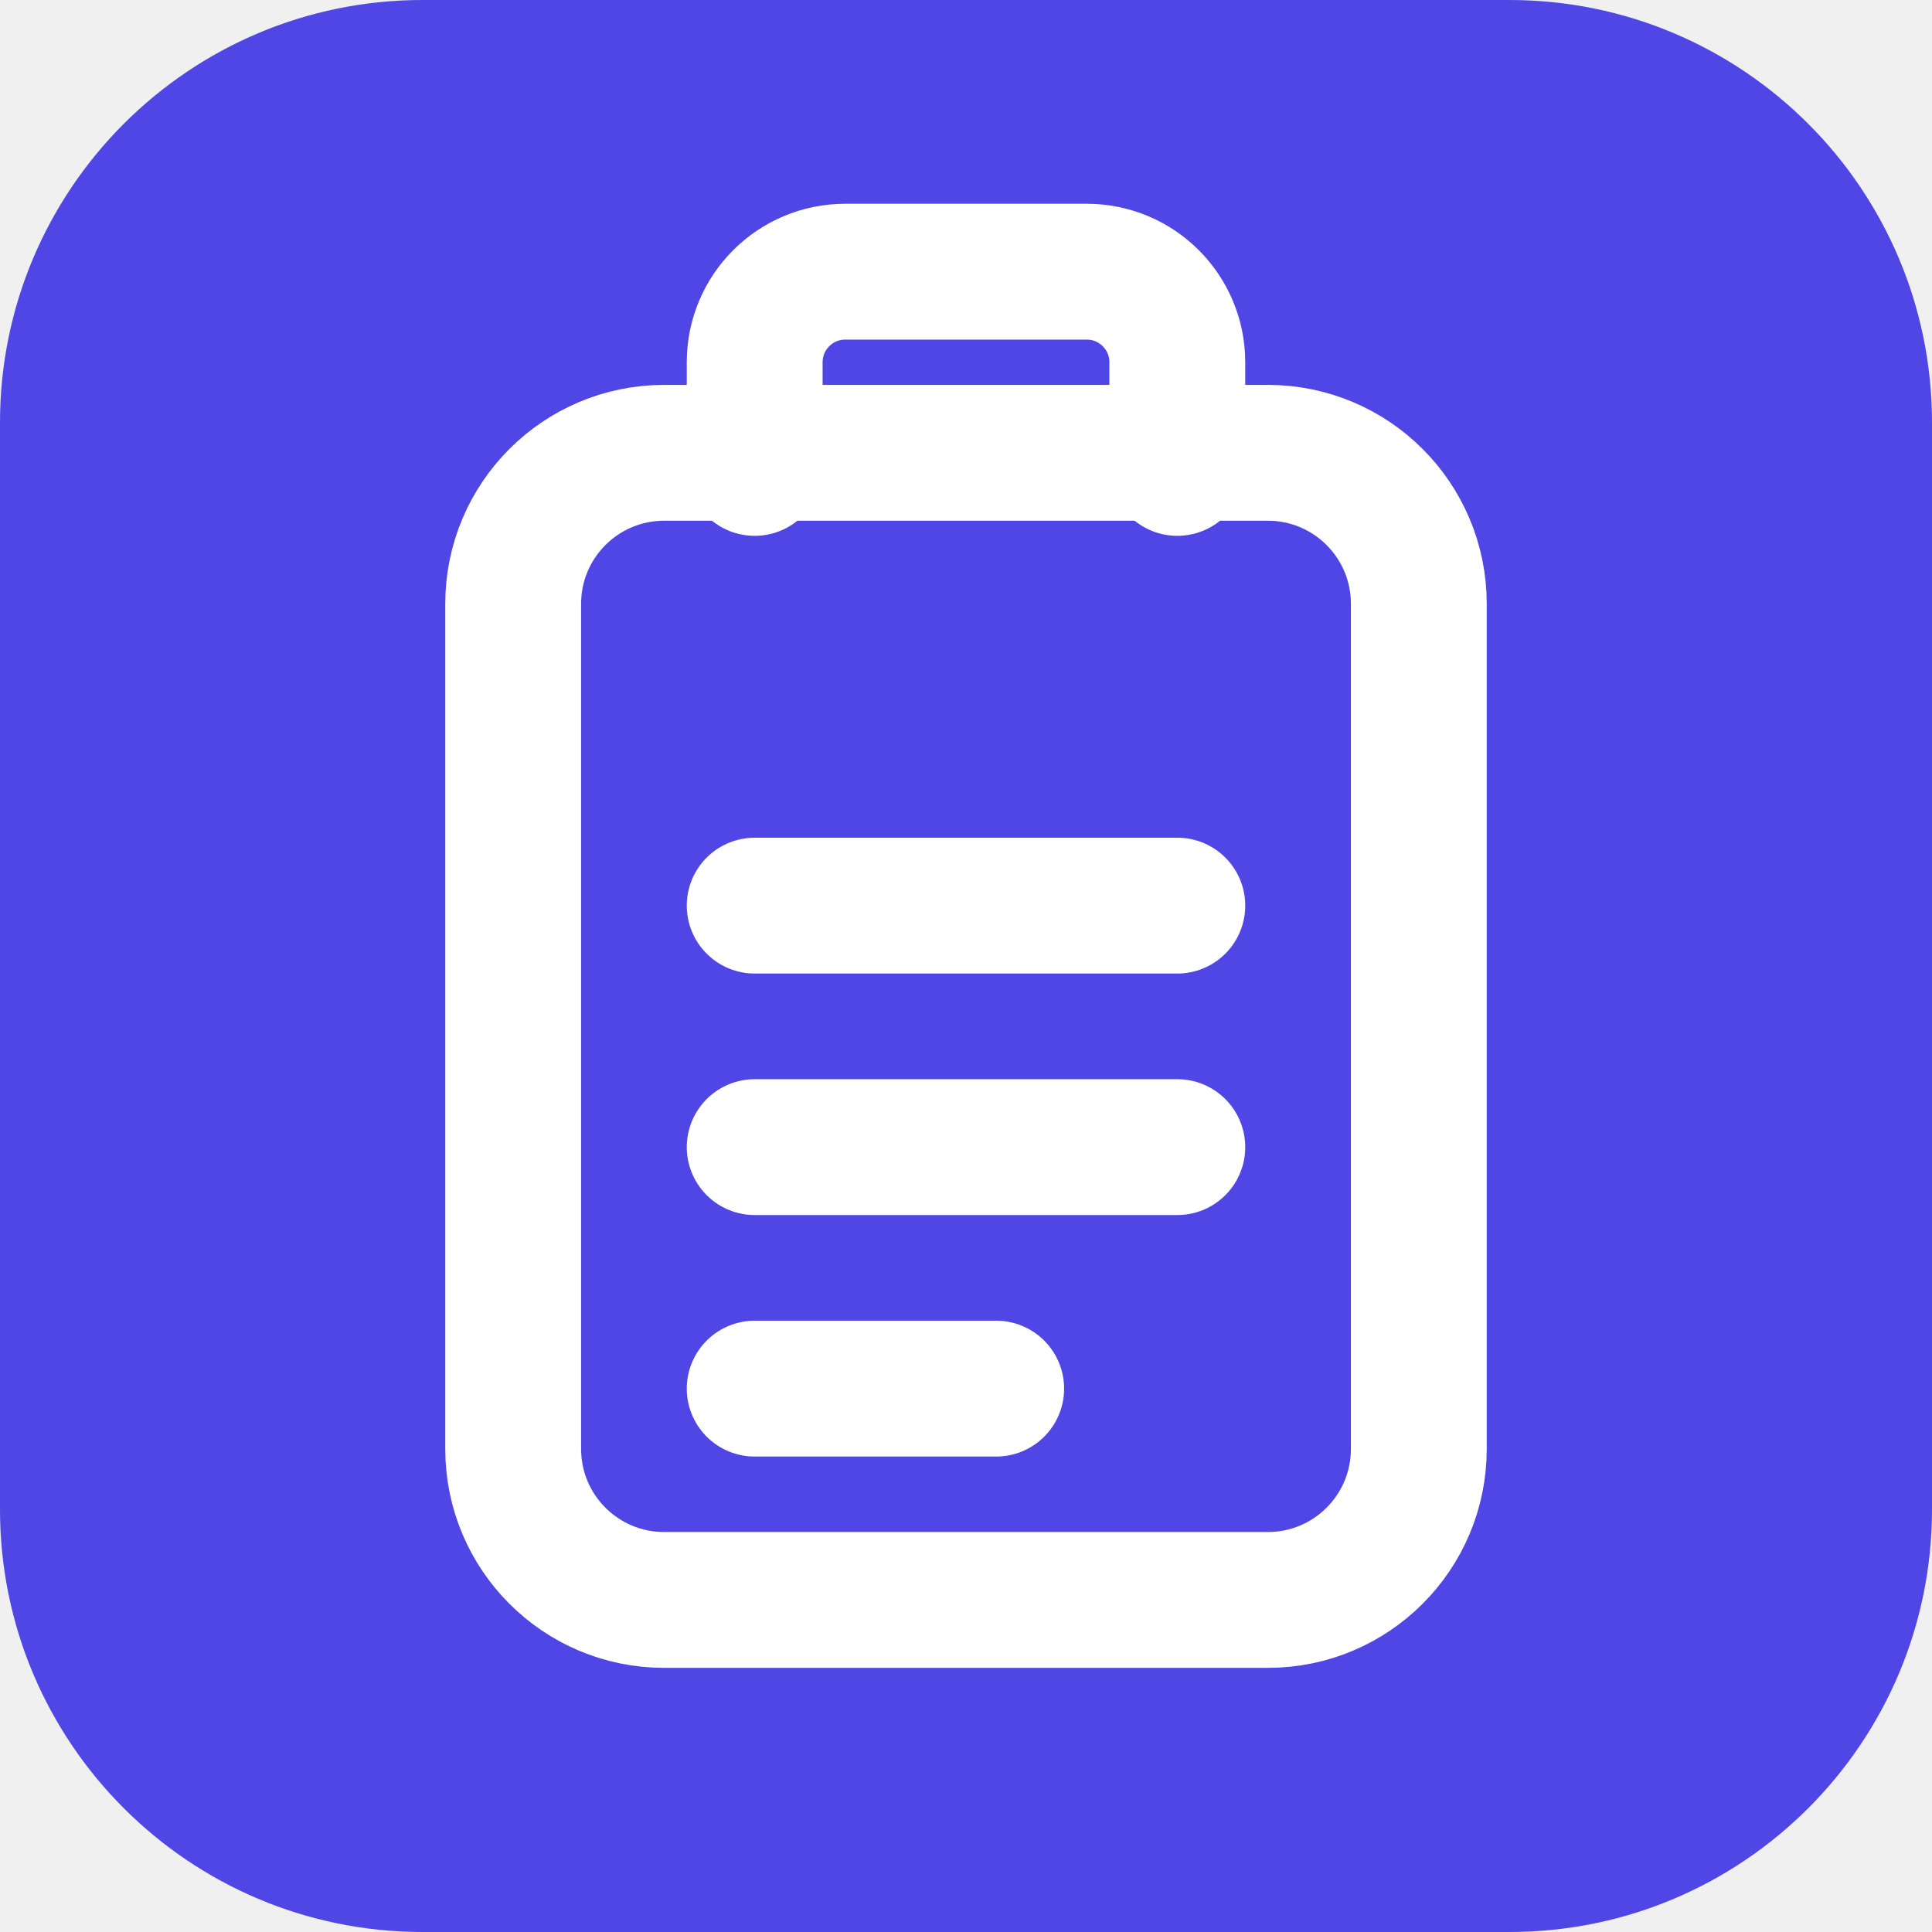
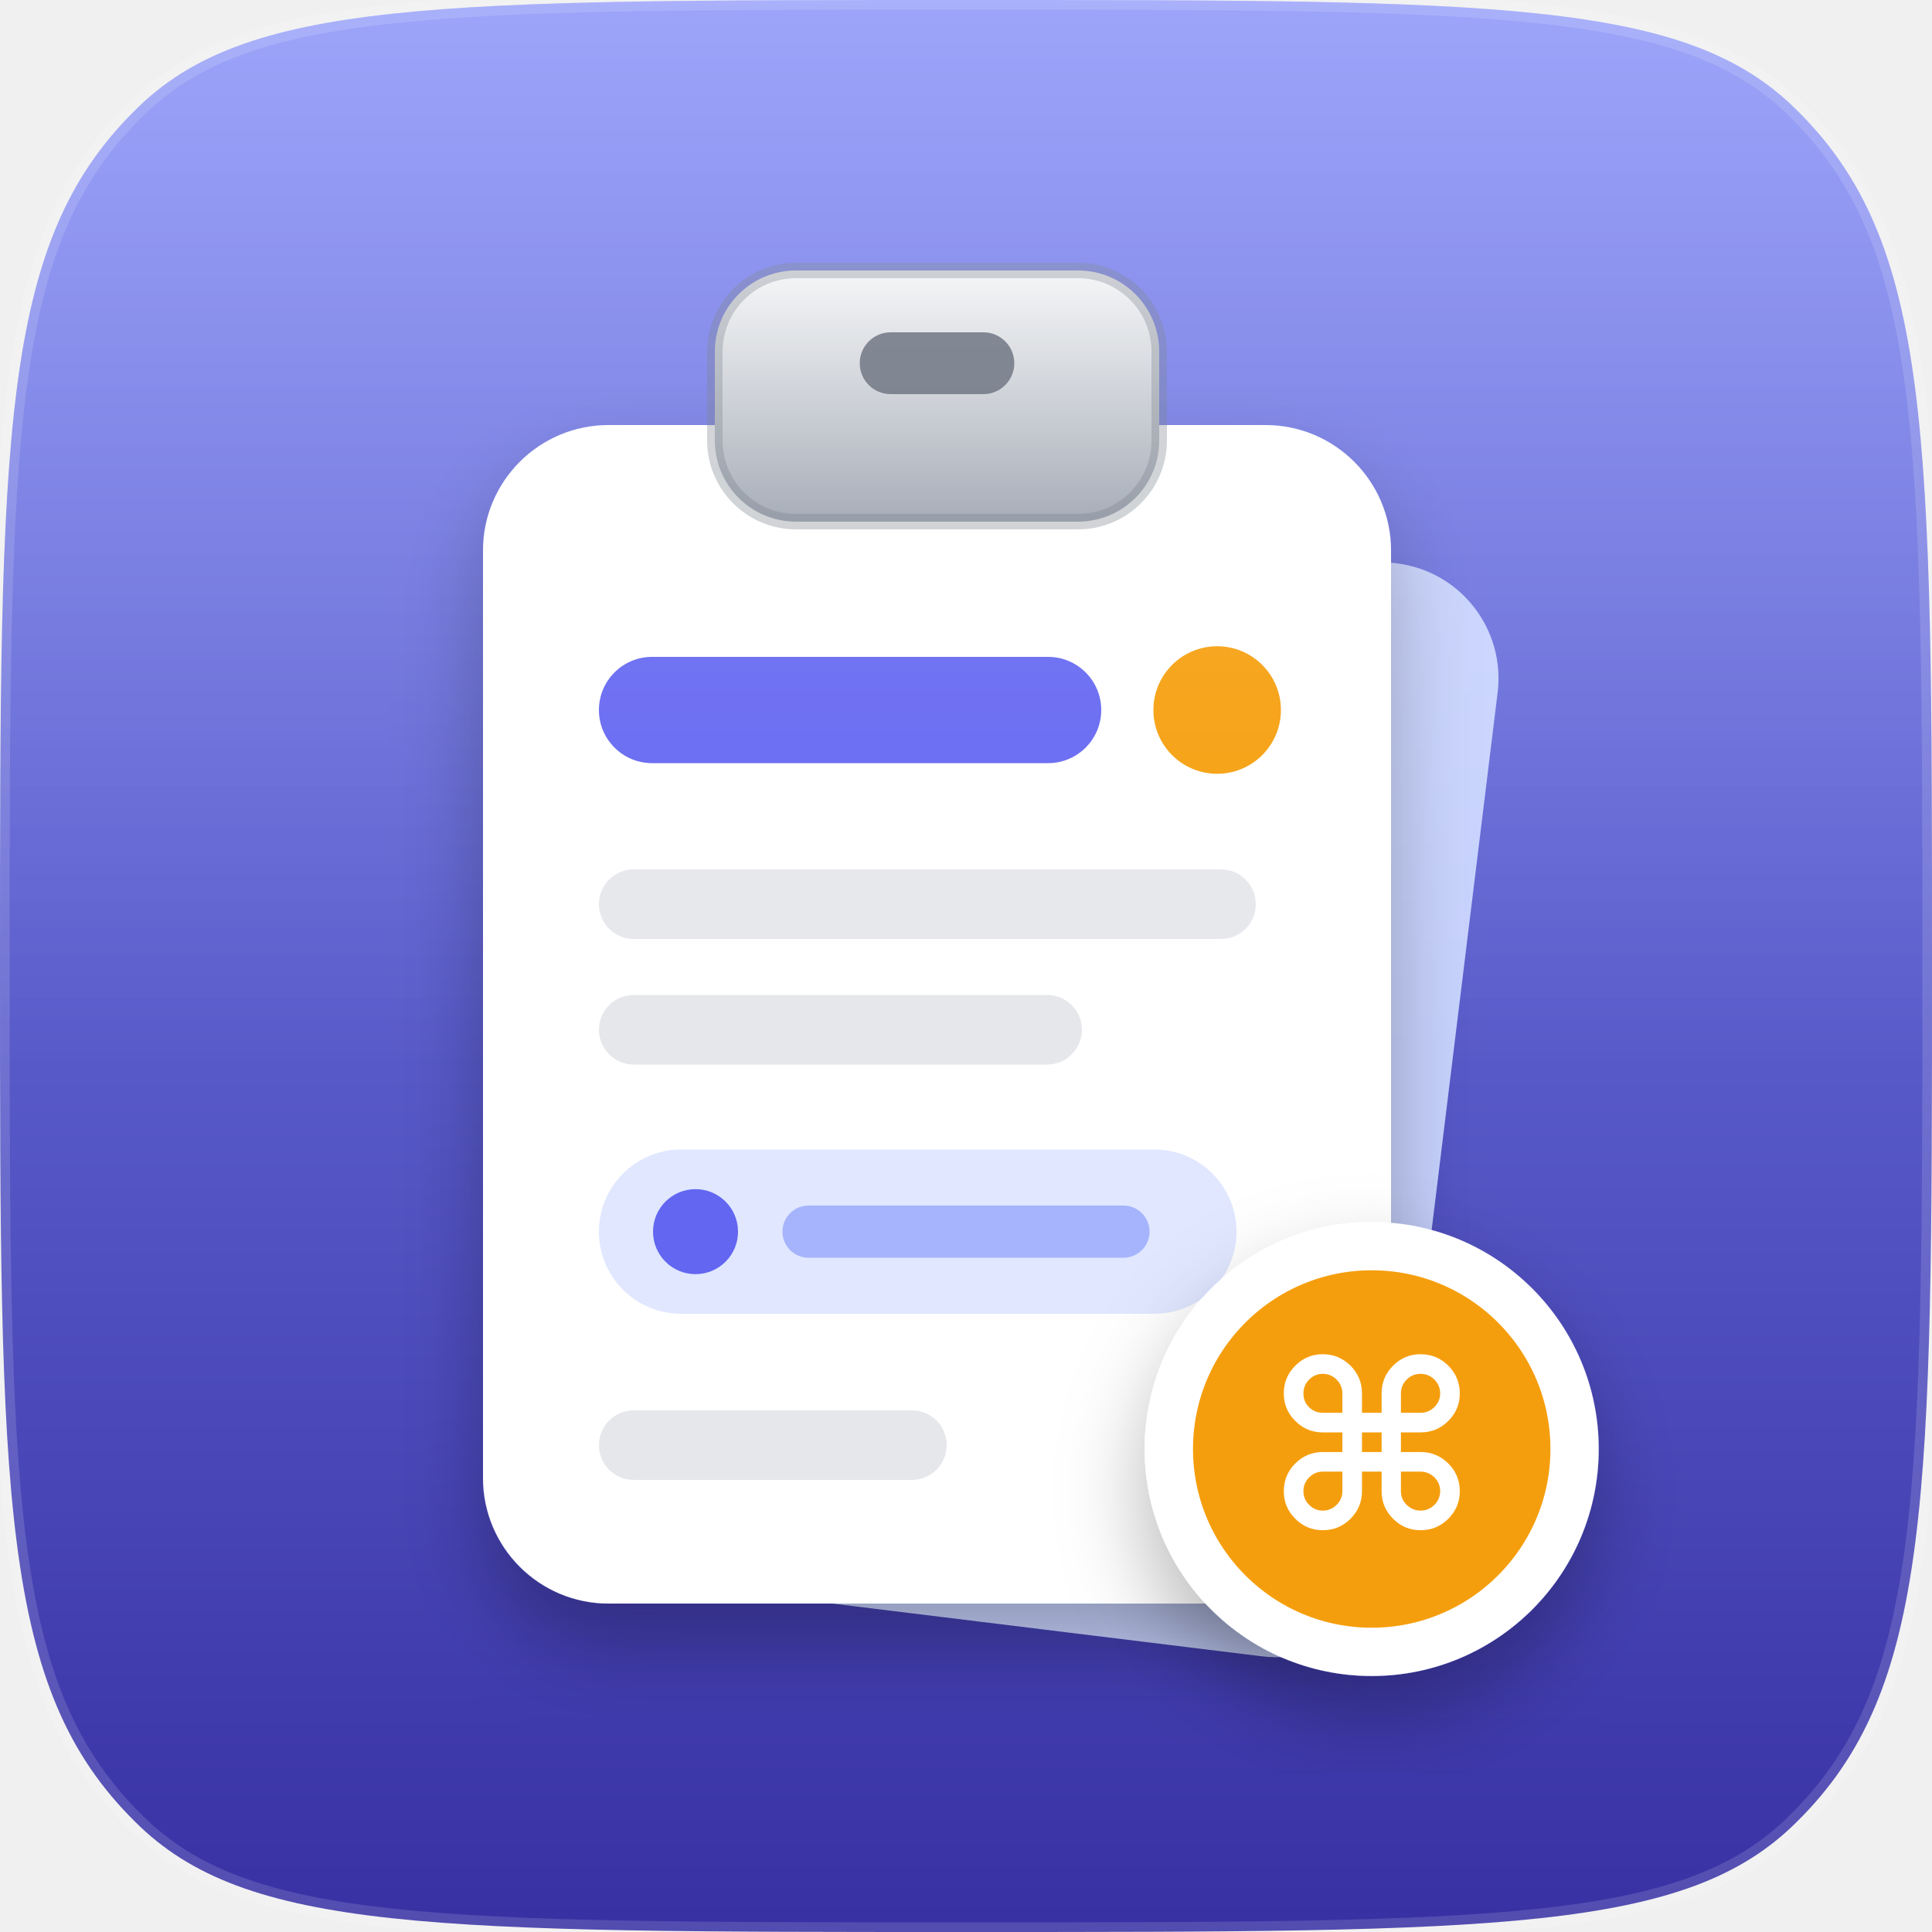
- <svg xmlns="http://www.w3.org/2000/svg" viewBox="0 0 64 64">
-   <rect width="64" height="64" rx="14" fill="#4f46e5" />
-   <g fill="none" stroke="#fff" stroke-width="4.5" stroke-linecap="round" stroke-linejoin="round">
-     <rect x="17" y="15" width="30" height="38" rx="5" />
-     <path d="M25 15.5V12a3 3 0 0 1 3-3h8a3 3 0 0 1 3 3v3.5" />
-     <path d="M25 30h14M25 38h14M25 46h8" />
+ <svg xmlns="http://www.w3.org/2000/svg" viewBox="0 0 100 100">
+   <defs>
+     <linearGradient id="a-bg" x1="0" y1="0" x2="0" y2="1">
+       <stop offset="0" stop-color="#818cf8" />
+       <stop offset="1" stop-color="#3730a3" />
+     </linearGradient>
+     <linearGradient id="a-gl" x1="0" y1="0" x2="0" y2="1">
+       <stop offset="0" stop-color="#fff" stop-opacity=".22" />
+       <stop offset=".55" stop-color="#fff" stop-opacity="0" />
+     </linearGradient>
+     <filter id="a-sh" x="-30%" y="-30%" width="160%" height="160%">
+       <feDropShadow dx="0" dy="2.2" stdDeviation="2.2" flood-color="#000" flood-opacity=".28" />
+     </filter>
+     <linearGradient id="a-metal" x1="0" y1="0" x2="0" y2="1">
+       <stop offset="0" stop-color="#f3f4f6" />
+       <stop offset="1" stop-color="#9ca3af" />
+     </linearGradient>
+     <clipPath id="a-sq">
+       <path d="M50 0C77.6 0 87.3 0 93 5.7C100 12.6 100 22.4 100 50C100 77.6 100 87.4 93 94.3C87.3 100 77.6 100 50 100C22.4 100 12.7 100 7 94.3C0 87.4 0 77.6 0 50C0 22.4 0 12.6 7 5.7C12.7 0 22.4 0 50 0Z" />
+     </clipPath>
+   </defs>
+   <path d="M50 0C77.6 0 87.3 0 93 5.7C100 12.6 100 22.4 100 50C100 77.6 100 87.4 93 94.3C87.3 100 77.6 100 50 100C22.4 100 12.7 100 7 94.3C0 87.4 0 77.6 0 50C0 22.4 0 12.6 7 5.7C12.7 0 22.4 0 50 0Z" fill="url(#a-bg)" />
+   <g clip-path="url(#a-sq)">
+     <rect x="31" y="27" width="44" height="57" rx="6" fill="#c7d2fe" transform="rotate(7 53 55)" />
+     <rect x="25" y="22" width="47" height="61" rx="6.5" fill="#fff" filter="url(#a-sh)" />
+     <rect x="37" y="14" width="23" height="13" rx="4.2" fill="url(#a-metal)" stroke="#6b7280" stroke-opacity=".35" stroke-width=".8" />
+     <rect x="44.5" y="17.2" width="8" height="3.2" rx="1.6" fill="#6b7280" />
+     <rect x="31" y="34" width="26" height="5.5" rx="2.75" fill="#6366f1" />
+     <circle cx="63" cy="36.75" r="3.3" fill="#f59e0b" />
+     <rect x="31" y="45" width="34" height="3.6" rx="1.8" fill="#e5e7eb" />
+     <rect x="31" y="51.5" width="25" height="3.6" rx="1.8" fill="#e5e7eb" />
+     <rect x="31" y="59.5" width="33" height="8.5" rx="4.25" fill="#e0e7ff" />
+     <circle cx="36" cy="63.75" r="2.2" fill="#6366f1" />
+     <rect x="40.5" y="62.4" width="19" height="2.7" rx="1.35" fill="#a5b4fc" />
+     <rect x="31" y="73" width="18" height="3.6" rx="1.8" fill="#e5e7eb" />
+     <circle cx="71" cy="75" r="10.5" fill="#f59e0b" stroke="#fff" stroke-width="2.5" filter="url(#a-sh)" />
+     <text x="71" y="79.2" font-family="Helvetica,Arial,sans-serif" font-size="12" font-weight="700" text-anchor="middle" fill="#fff">⌘</text>
  </g>
+   <path d="M50 0C77.6 0 87.3 0 93 5.7C100 12.6 100 22.4 100 50C100 77.6 100 87.4 93 94.3C87.3 100 77.6 100 50 100C22.4 100 12.7 100 7 94.3C0 87.4 0 77.6 0 50C0 22.4 0 12.6 7 5.7C12.7 0 22.4 0 50 0Z" fill="url(#a-gl)" />
+   <path d="M50 0C77.6 0 87.3 0 93 5.7C100 12.6 100 22.4 100 50C100 77.6 100 87.4 93 94.3C87.3 100 77.6 100 50 100C22.4 100 12.7 100 7 94.3C0 87.4 0 77.6 0 50C0 22.4 0 12.6 7 5.7C12.7 0 22.4 0 50 0Z" fill="none" stroke="#fff" stroke-opacity=".14" stroke-width="1" />
</svg>
